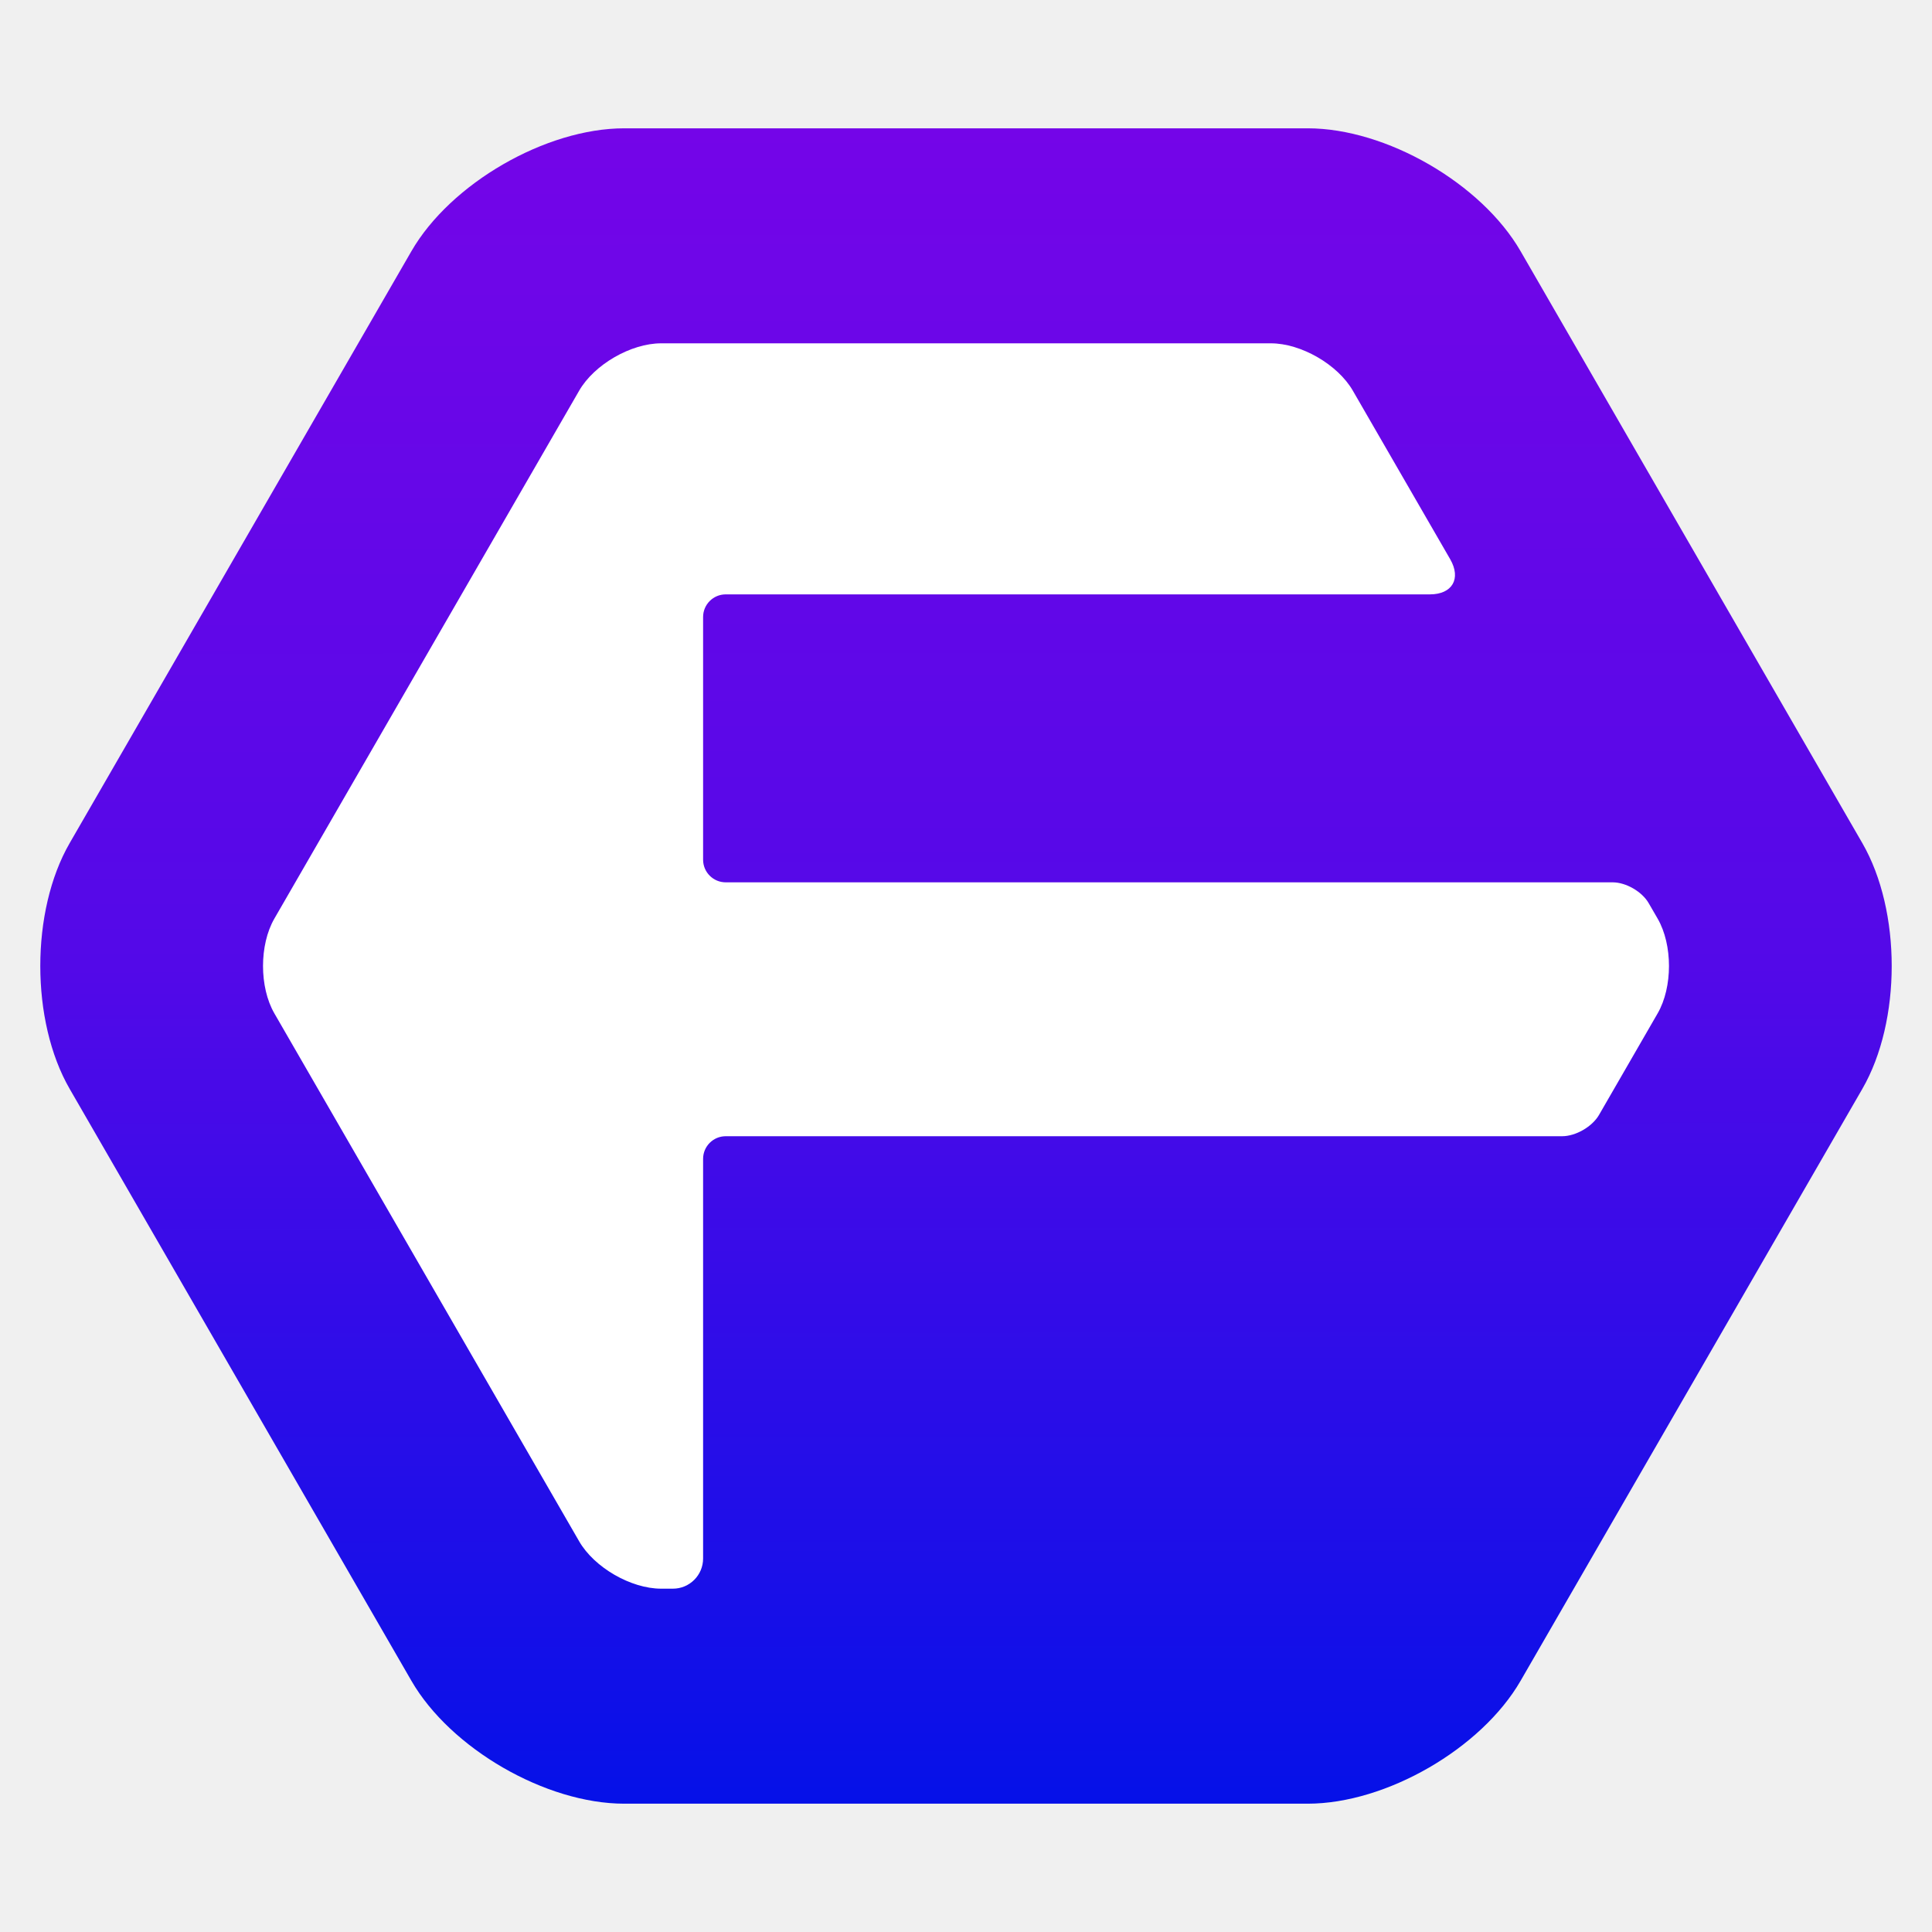
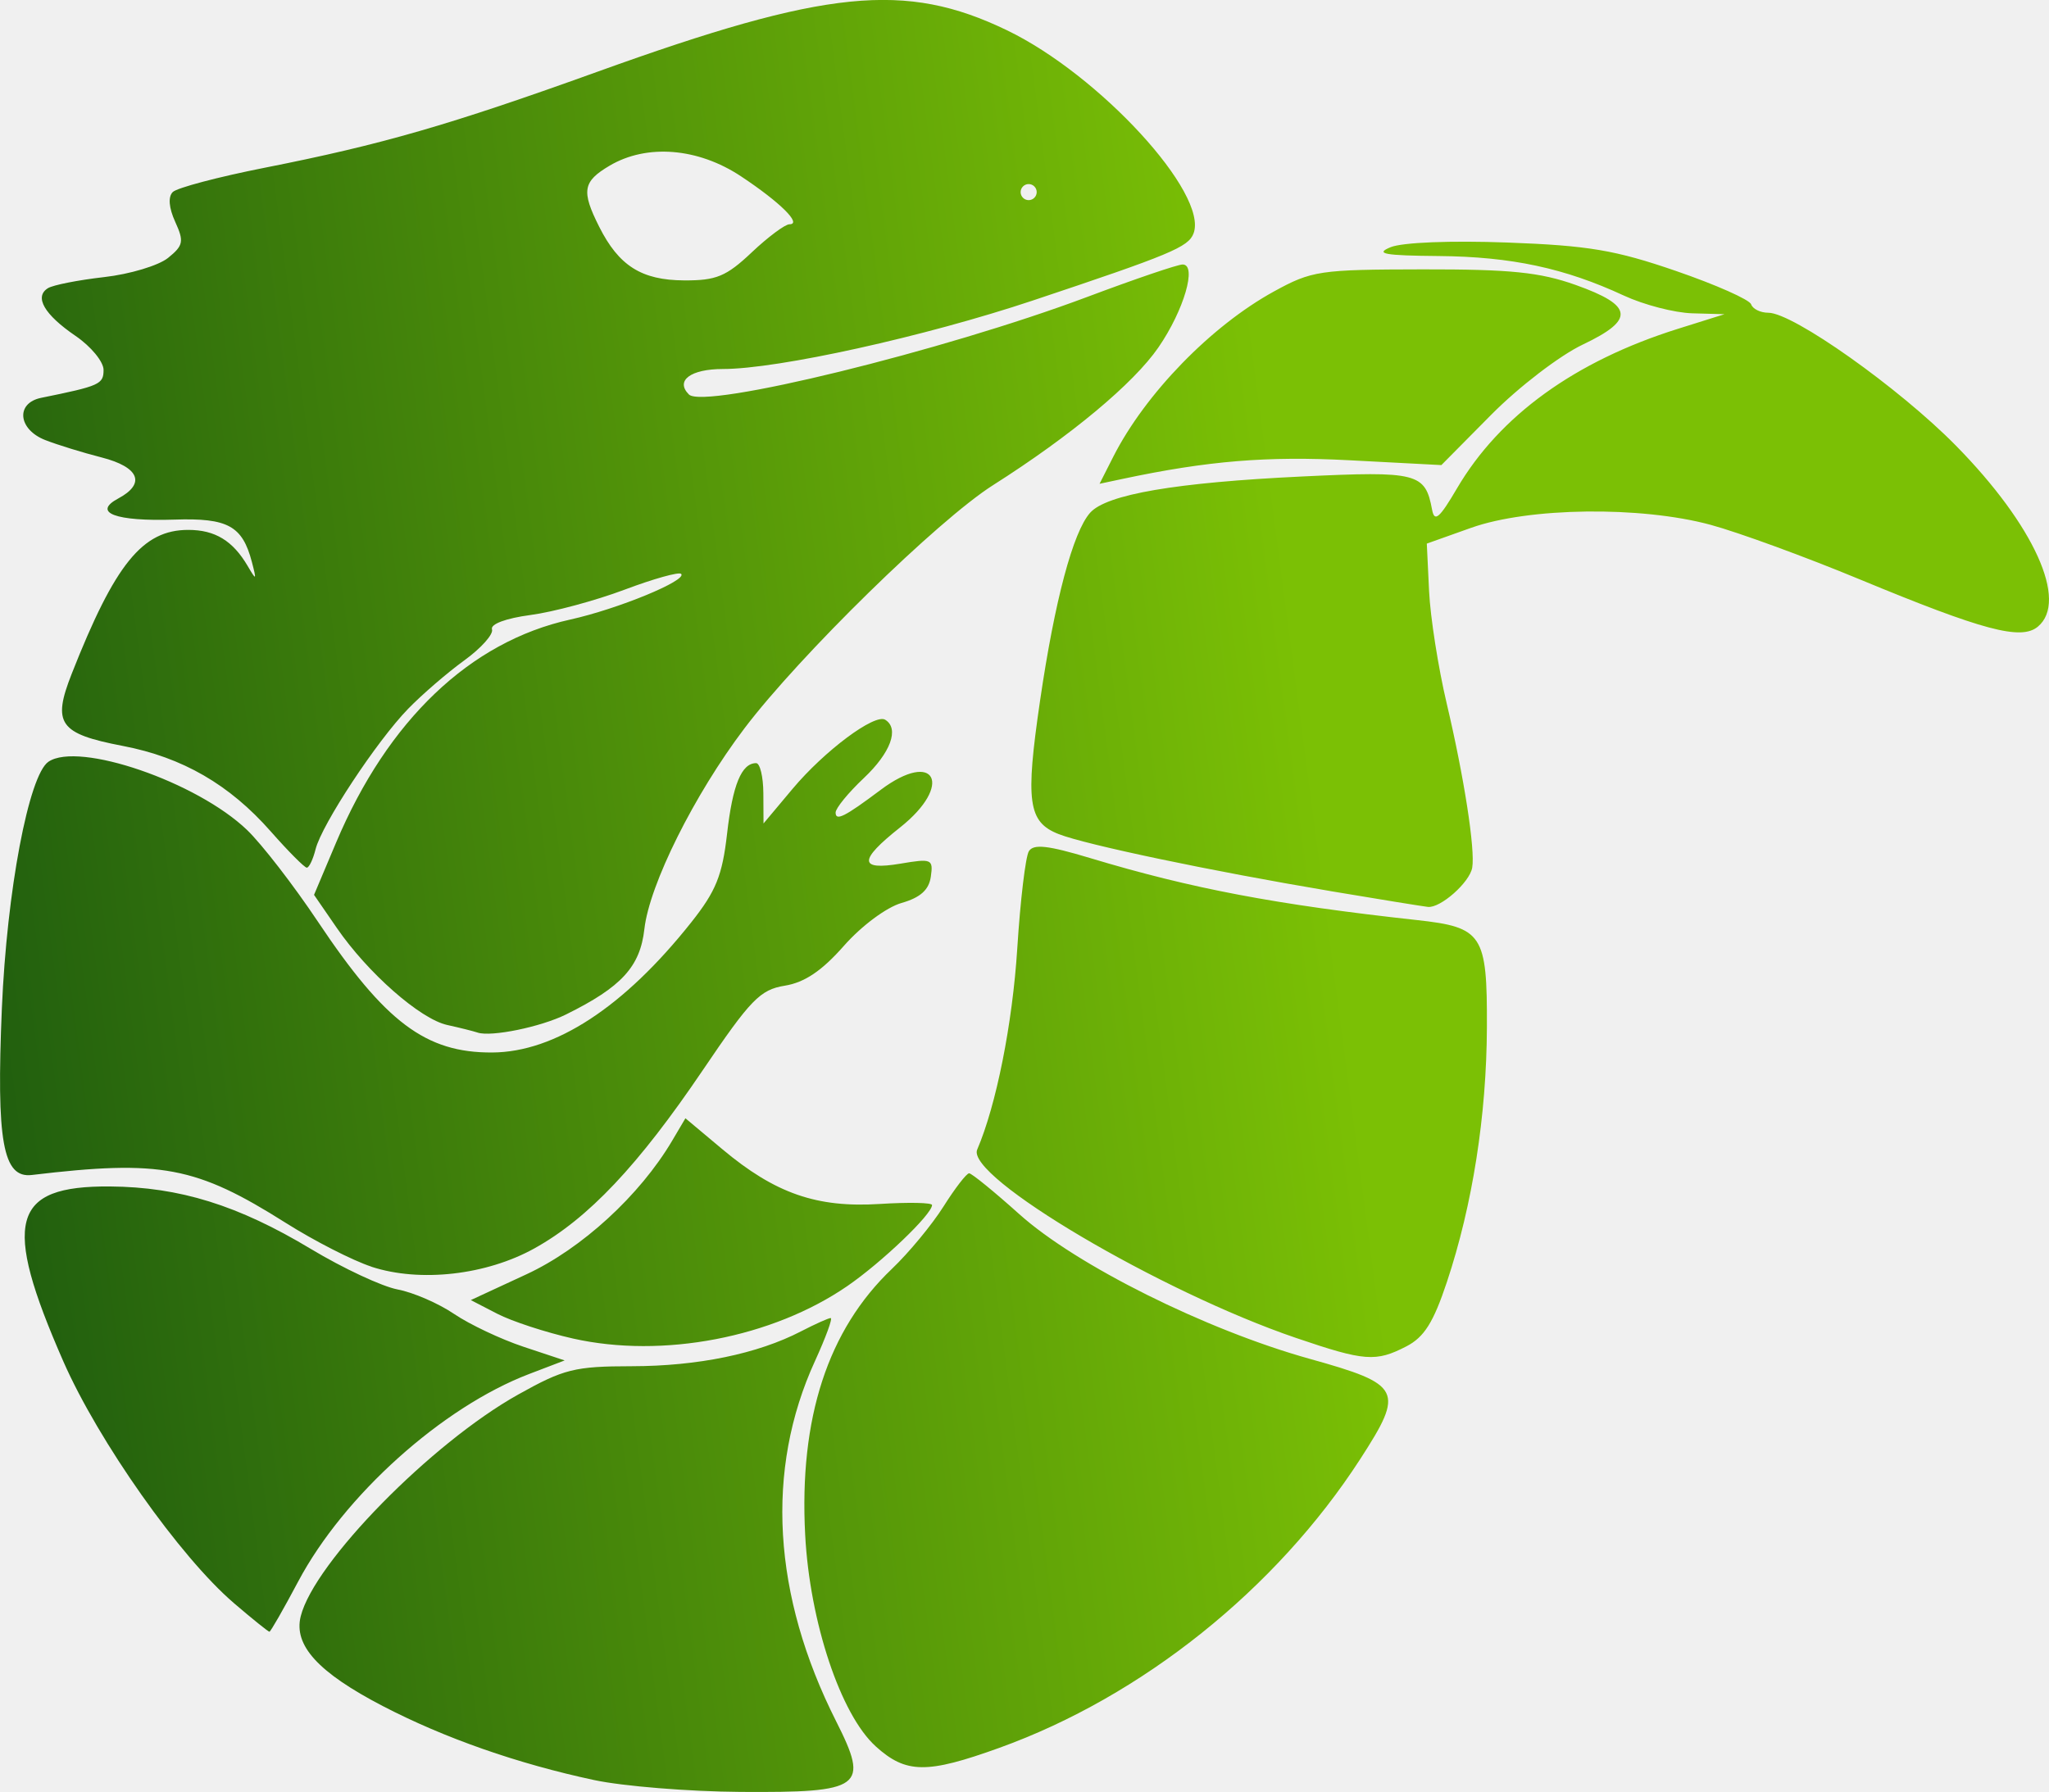
- <svg xmlns="http://www.w3.org/2000/svg" xmlns:ns1="http://vectornator.io" height="100%" stroke-miterlimit="10" style="fill-rule:nonzero;clip-rule:evenodd;stroke-linecap:round;stroke-linejoin:round;" version="1.1" viewBox="0 0 1024 1024" width="100%" xml:space="preserve">
-   <defs>
-     <linearGradient gradientTransform="matrix(1 0 0 1 0 0)" gradientUnits="userSpaceOnUse" id="LinearGradient" x1="512.121" x2="512.567" y1="69.076" y2="955.737">
-       <stop offset="0" stop-color="#7405e8" />
-       <stop offset="0.5" stop-color="#5309e8" />
-       <stop offset="1" stop-color="#0511e8" />
+ <svg xmlns="http://www.w3.org/2000/svg" xmlns:xlink="http://www.w3.org/1999/xlink" width="90.994mm" height="79.601mm" viewBox="0 0 90.994 79.601" version="1.1" id="svg80">
+   <defs id="defs74">
+     <linearGradient xlink:href="#linearGradient70" id="linearGradient72" x1="-74.301" y1="271.609" x2="-15.411" y2="263.853" gradientUnits="userSpaceOnUse" gradientTransform="translate(-65.50373,-62.32034)" />
+     <linearGradient id="linearGradient70">
+       <stop style="stop-color:#22600e;stop-opacity:1" offset="0" id="stop66" />
+       <stop style="stop-color:#7bc005;stop-opacity:1" offset="1" id="stop68" />
    </linearGradient>
  </defs>
-   <g id="レイヤー-1" ns1:layerName="レイヤー 1">
-     <path d="M330.888 68.008L693.112 68.008C734.659 68.008 785.179 97.176 805.952 133.156L987.064 446.852C1007.84 482.832 1007.84 541.168 987.064 577.148L805.952 890.844C785.179 926.824 734.659 955.992 693.112 955.992L330.888 955.992C289.341 955.992 238.821 926.824 218.048 890.844L36.936 577.148C16.163 541.168 16.163 482.832 36.936 446.852L218.048 133.156C238.821 97.176 289.341 68.008 330.888 68.008Z" fill="url(#LinearGradient)" fill-rule="nonzero" opacity="1" stroke="none" />
-     <path d="M350.406 181.969C334.411 181.969 314.967 193.21 306.969 207.062L145.406 486.906C137.408 500.759 137.408 523.241 145.406 537.094L306.969 816.938C314.967 830.79 334.41 842.031 350.406 842.031L356.656 842.031C365.493 842.031 372.656 834.868 372.656 826.031L372.656 614.219C372.656 607.591 378.029 602.219 384.656 602.219L827.969 602.219C835.118 602.219 843.793 597.238 847.438 591.062L878.594 537.094C886.592 523.241 886.592 500.759 878.594 486.906L873.813 478.656C870.308 472.587 861.79 467.656 854.781 467.656L384.656 467.656C378.029 467.656 372.656 462.284 372.656 455.656L372.656 327.031C372.656 320.404 378.029 315.031 384.656 315.031L757.875 315.031C769.738 315.031 774.561 306.707 768.656 296.438L717.031 207.062C709.033 193.21 689.589 181.969 673.594 181.969L350.406 181.969Z" fill="#ffffff" fill-rule="nonzero" opacity="1" stroke="none" />
+   <g id="layer1" transform="translate(139.9909,-161.9497)">
+     <path style="fill:url(#linearGradient72);fill-opacity:1;stroke-width:0.357" d="m -113.602,241.022 c -3.413,-0.73 -6.65,-1.864 -9.393,-3.29 -2.868,-1.492 -3.965,-2.694 -3.641,-3.988 0.6,-2.39 5.796,-7.689 9.655,-9.847 2.031,-1.136 2.51,-1.256 5.044,-1.259 2.934,-0.004 5.59,-0.551 7.516,-1.548 0.629,-0.325 1.223,-0.592 1.32,-0.592 0.097,0 -0.218,0.861 -0.699,1.913 -2.213,4.833 -1.885,10.401 0.941,15.999 1.485,2.942 1.172,3.173 -4.248,3.137 -2.295,-0.016 -5.217,-0.252 -6.494,-0.525 z m 12.499,-1.501 c -1.556,-1.405 -2.928,-5.523 -3.131,-9.395 -0.272,-5.185 1.007,-9.104 3.853,-11.814 0.747,-0.711 1.777,-1.957 2.29,-2.769 0.512,-0.812 1.024,-1.475 1.138,-1.475 0.113,0 1.116,0.817 2.228,1.815 2.529,2.27 8.289,5.141 12.891,6.425 4.094,1.142 4.224,1.4 2.25,4.454 -3.737,5.778 -9.685,10.54 -16.022,12.826 -3.227,1.164 -4.148,1.153 -5.497,-0.065 z m -28.502,-6.362 c -2.39,-2.046 -6.018,-7.189 -7.575,-10.74 -2.73,-6.226 -2.31,-7.799 2.075,-7.766 3.089,0.023 5.689,0.833 8.921,2.776 1.43,0.86 3.163,1.669 3.851,1.799 0.689,0.129 1.816,0.618 2.506,1.086 0.69,0.468 2.077,1.124 3.083,1.459 l 1.829,0.608 -1.576,0.602 c -3.863,1.475 -8.233,5.402 -10.26,9.222 -0.65,1.225 -1.224,2.227 -1.275,2.227 -0.051,0 -0.762,-0.572 -1.578,-1.271 z m 47.165,-11.779 c -6.015,-2.049 -14.671,-7.164 -14.155,-8.364 0.847,-1.971 1.568,-5.593 1.78,-8.936 0.135,-2.135 0.367,-4.078 0.515,-4.318 0.206,-0.333 0.846,-0.261 2.72,0.303 4.506,1.358 8.243,2.067 14.508,2.754 2.924,0.321 3.128,0.631 3.113,4.754 -0.014,3.923 -0.639,7.906 -1.775,11.32 -0.599,1.8 -1.01,2.454 -1.799,2.862 -1.36,0.703 -1.854,0.665 -4.907,-0.375 z m -32.101,0.029 c -1.205,-0.271 -2.72,-0.766 -3.366,-1.101 l -1.176,-0.608 2.473,-1.146 c 2.453,-1.137 5.035,-3.505 6.47,-5.935 l 0.588,-0.995 1.637,1.372 c 2.35,1.97 4.199,2.612 7.002,2.434 1.274,-0.081 2.315,-0.059 2.314,0.048 -0.004,0.415 -2.228,2.542 -3.761,3.598 -3.332,2.292 -8.208,3.226 -12.181,2.333 z m -8.957,-3.194 c -0.826,-0.27 -2.535,-1.143 -3.798,-1.941 -3.989,-2.519 -5.55,-2.814 -11.283,-2.131 -1.284,0.153 -1.579,-1.491 -1.329,-7.399 0.22,-5.211 1.194,-10.365 2.069,-10.958 1.342,-0.909 6.59,0.894 8.817,3.029 0.655,0.628 2.071,2.459 3.146,4.07 2.99,4.478 4.793,5.832 7.744,5.817 2.792,-0.015 5.856,-2.019 8.84,-5.783 1.096,-1.382 1.379,-2.083 1.589,-3.93 0.247,-2.178 0.643,-3.14 1.291,-3.14 0.172,0 0.317,0.603 0.321,1.34 l 0.007,1.34 1.287,-1.535 c 1.419,-1.693 3.653,-3.36 4.118,-3.072 0.637,0.393 0.243,1.465 -0.953,2.593 -0.688,0.649 -1.25,1.337 -1.25,1.529 0,0.393 0.401,0.191 1.999,-1.007 2.429,-1.822 3.252,-0.223 0.859,1.672 -1.843,1.46 -1.835,1.918 0.03,1.603 1.379,-0.233 1.452,-0.201 1.34,0.582 -0.084,0.586 -0.465,0.927 -1.3,1.166 -0.669,0.191 -1.78,1.018 -2.561,1.905 -0.975,1.108 -1.744,1.627 -2.622,1.769 -1.098,0.178 -1.519,0.612 -3.645,3.755 -2.867,4.238 -5.081,6.582 -7.473,7.913 -2.14,1.19 -5.083,1.522 -7.239,0.818 z m 4.717,-10.398 c -0.196,-0.065 -0.803,-0.217 -1.349,-0.337 -1.202,-0.265 -3.527,-2.309 -4.903,-4.31 l -1.012,-1.47 0.983,-2.33 c 2.291,-5.43 5.951,-8.917 10.389,-9.898 2.125,-0.47 5.218,-1.744 4.931,-2.031 -0.097,-0.097 -1.23,0.219 -2.516,0.704 -1.286,0.484 -3.166,0.99 -4.177,1.124 -1.09,0.145 -1.785,0.404 -1.707,0.637 0.072,0.216 -0.483,0.838 -1.233,1.381 -0.75,0.544 -1.872,1.511 -2.492,2.149 -1.398,1.44 -3.833,5.135 -4.109,6.236 -0.113,0.451 -0.289,0.82 -0.39,0.82 -0.101,0 -0.823,-0.726 -1.604,-1.613 -1.83,-2.079 -3.921,-3.288 -6.562,-3.794 -2.834,-0.543 -3.149,-0.988 -2.271,-3.214 1.923,-4.879 3.142,-6.383 5.173,-6.383 1.191,0 1.98,0.481 2.641,1.608 0.383,0.654 0.399,0.638 0.185,-0.179 -0.422,-1.61 -1.068,-1.964 -3.438,-1.886 -2.622,0.086 -3.672,-0.31 -2.492,-0.942 1.228,-0.657 0.926,-1.392 -0.747,-1.82 -0.835,-0.213 -1.96,-0.56 -2.501,-0.772 -1.212,-0.474 -1.324,-1.643 -0.179,-1.876 2.598,-0.527 2.769,-0.603 2.769,-1.24 0,-0.364 -0.56,-1.044 -1.245,-1.511 -1.39,-0.949 -1.845,-1.736 -1.224,-2.12 0.227,-0.14 1.349,-0.361 2.492,-0.491 1.144,-0.129 2.423,-0.514 2.843,-0.854 0.679,-0.55 0.714,-0.728 0.316,-1.602 -0.283,-0.621 -0.323,-1.108 -0.109,-1.323 0.187,-0.187 2.023,-0.672 4.081,-1.079 5.2,-1.028 8.209,-1.897 14.816,-4.278 10.124,-3.648 13.633,-4.003 18.143,-1.832 4.113,1.979 8.968,7.267 8.291,9.031 -0.232,0.605 -1.018,0.933 -7.143,2.979 -4.787,1.599 -11.307,3.04 -13.751,3.04 -1.441,0 -2.131,0.516 -1.515,1.132 0.671,0.671 11.302,-1.935 17.704,-4.339 2.103,-0.79 4.002,-1.436 4.221,-1.436 0.653,0 0.059,2.036 -1.074,3.683 -1.104,1.605 -3.891,3.927 -7.347,6.121 -2.442,1.551 -8.59,7.567 -11.039,10.803 -2.23,2.946 -4.219,6.937 -4.442,8.909 -0.189,1.678 -1.013,2.578 -3.477,3.797 -1.126,0.557 -3.322,1.008 -3.93,0.807 z m 12.171,-34.655 c 0.729,-0.688 1.484,-1.25 1.677,-1.25 0.576,0 -0.413,-0.979 -2.155,-2.133 -1.909,-1.264 -4.178,-1.447 -5.832,-0.469 -1.191,0.703 -1.262,1.12 -0.463,2.709 0.874,1.74 1.882,2.377 3.776,2.386 1.425,0.007 1.867,-0.176 2.997,-1.242 z m 12.658,-2.679 c 0,-0.196 -0.161,-0.357 -0.357,-0.357 -0.196,0 -0.357,0.161 -0.357,0.357 0,0.196 0.161,0.357 0.357,0.357 0.196,0 0.357,-0.161 0.357,-0.357 z m 13.039,31.048 c -5.279,-0.887 -10.853,-2.056 -12.062,-2.53 -1.362,-0.534 -1.487,-1.43 -0.826,-5.939 0.65,-4.435 1.462,-7.482 2.221,-8.335 0.727,-0.818 3.801,-1.344 9.419,-1.612 5.126,-0.245 5.465,-0.158 5.768,1.477 0.105,0.568 0.328,0.378 1.101,-0.941 1.898,-3.239 5.247,-5.66 9.813,-7.094 l 2.07,-0.65 -1.429,-0.04 c -0.786,-0.022 -2.152,-0.377 -3.037,-0.787 -2.629,-1.221 -4.999,-1.728 -8.217,-1.757 -2.433,-0.021 -2.859,-0.1 -2.143,-0.393 0.521,-0.214 2.679,-0.3 5.18,-0.207 3.602,0.133 4.8,0.335 7.496,1.264 1.765,0.608 3.266,1.274 3.334,1.48 0.069,0.206 0.412,0.375 0.764,0.375 1.095,0 5.799,3.332 8.322,5.894 3.479,3.534 5.011,6.918 3.646,8.051 -0.746,0.619 -2.421,0.173 -7.925,-2.108 -2.402,-0.996 -5.376,-2.083 -6.609,-2.417 -3.105,-0.84 -8.074,-0.777 -10.636,0.135 l -1.965,0.7 0.101,2.107 c 0.055,1.159 0.408,3.409 0.784,5 0.769,3.254 1.27,6.484 1.132,7.288 -0.113,0.655 -1.408,1.802 -1.967,1.743 -0.224,-0.024 -2.175,-0.34 -4.337,-0.703 z m -9.635,-19.3 c 1.42,-2.795 4.345,-5.804 7.127,-7.332 1.688,-0.927 2.025,-0.977 6.609,-0.984 3.902,-0.006 5.208,0.127 6.794,0.692 2.568,0.914 2.643,1.544 0.316,2.649 -1.021,0.485 -2.838,1.878 -4.063,3.115 l -2.216,2.238 -4.073,-0.214 c -3.667,-0.193 -6.3,0.024 -10.091,0.829 l -1.016,0.216 z" id="path29" />
  </g>
</svg>
